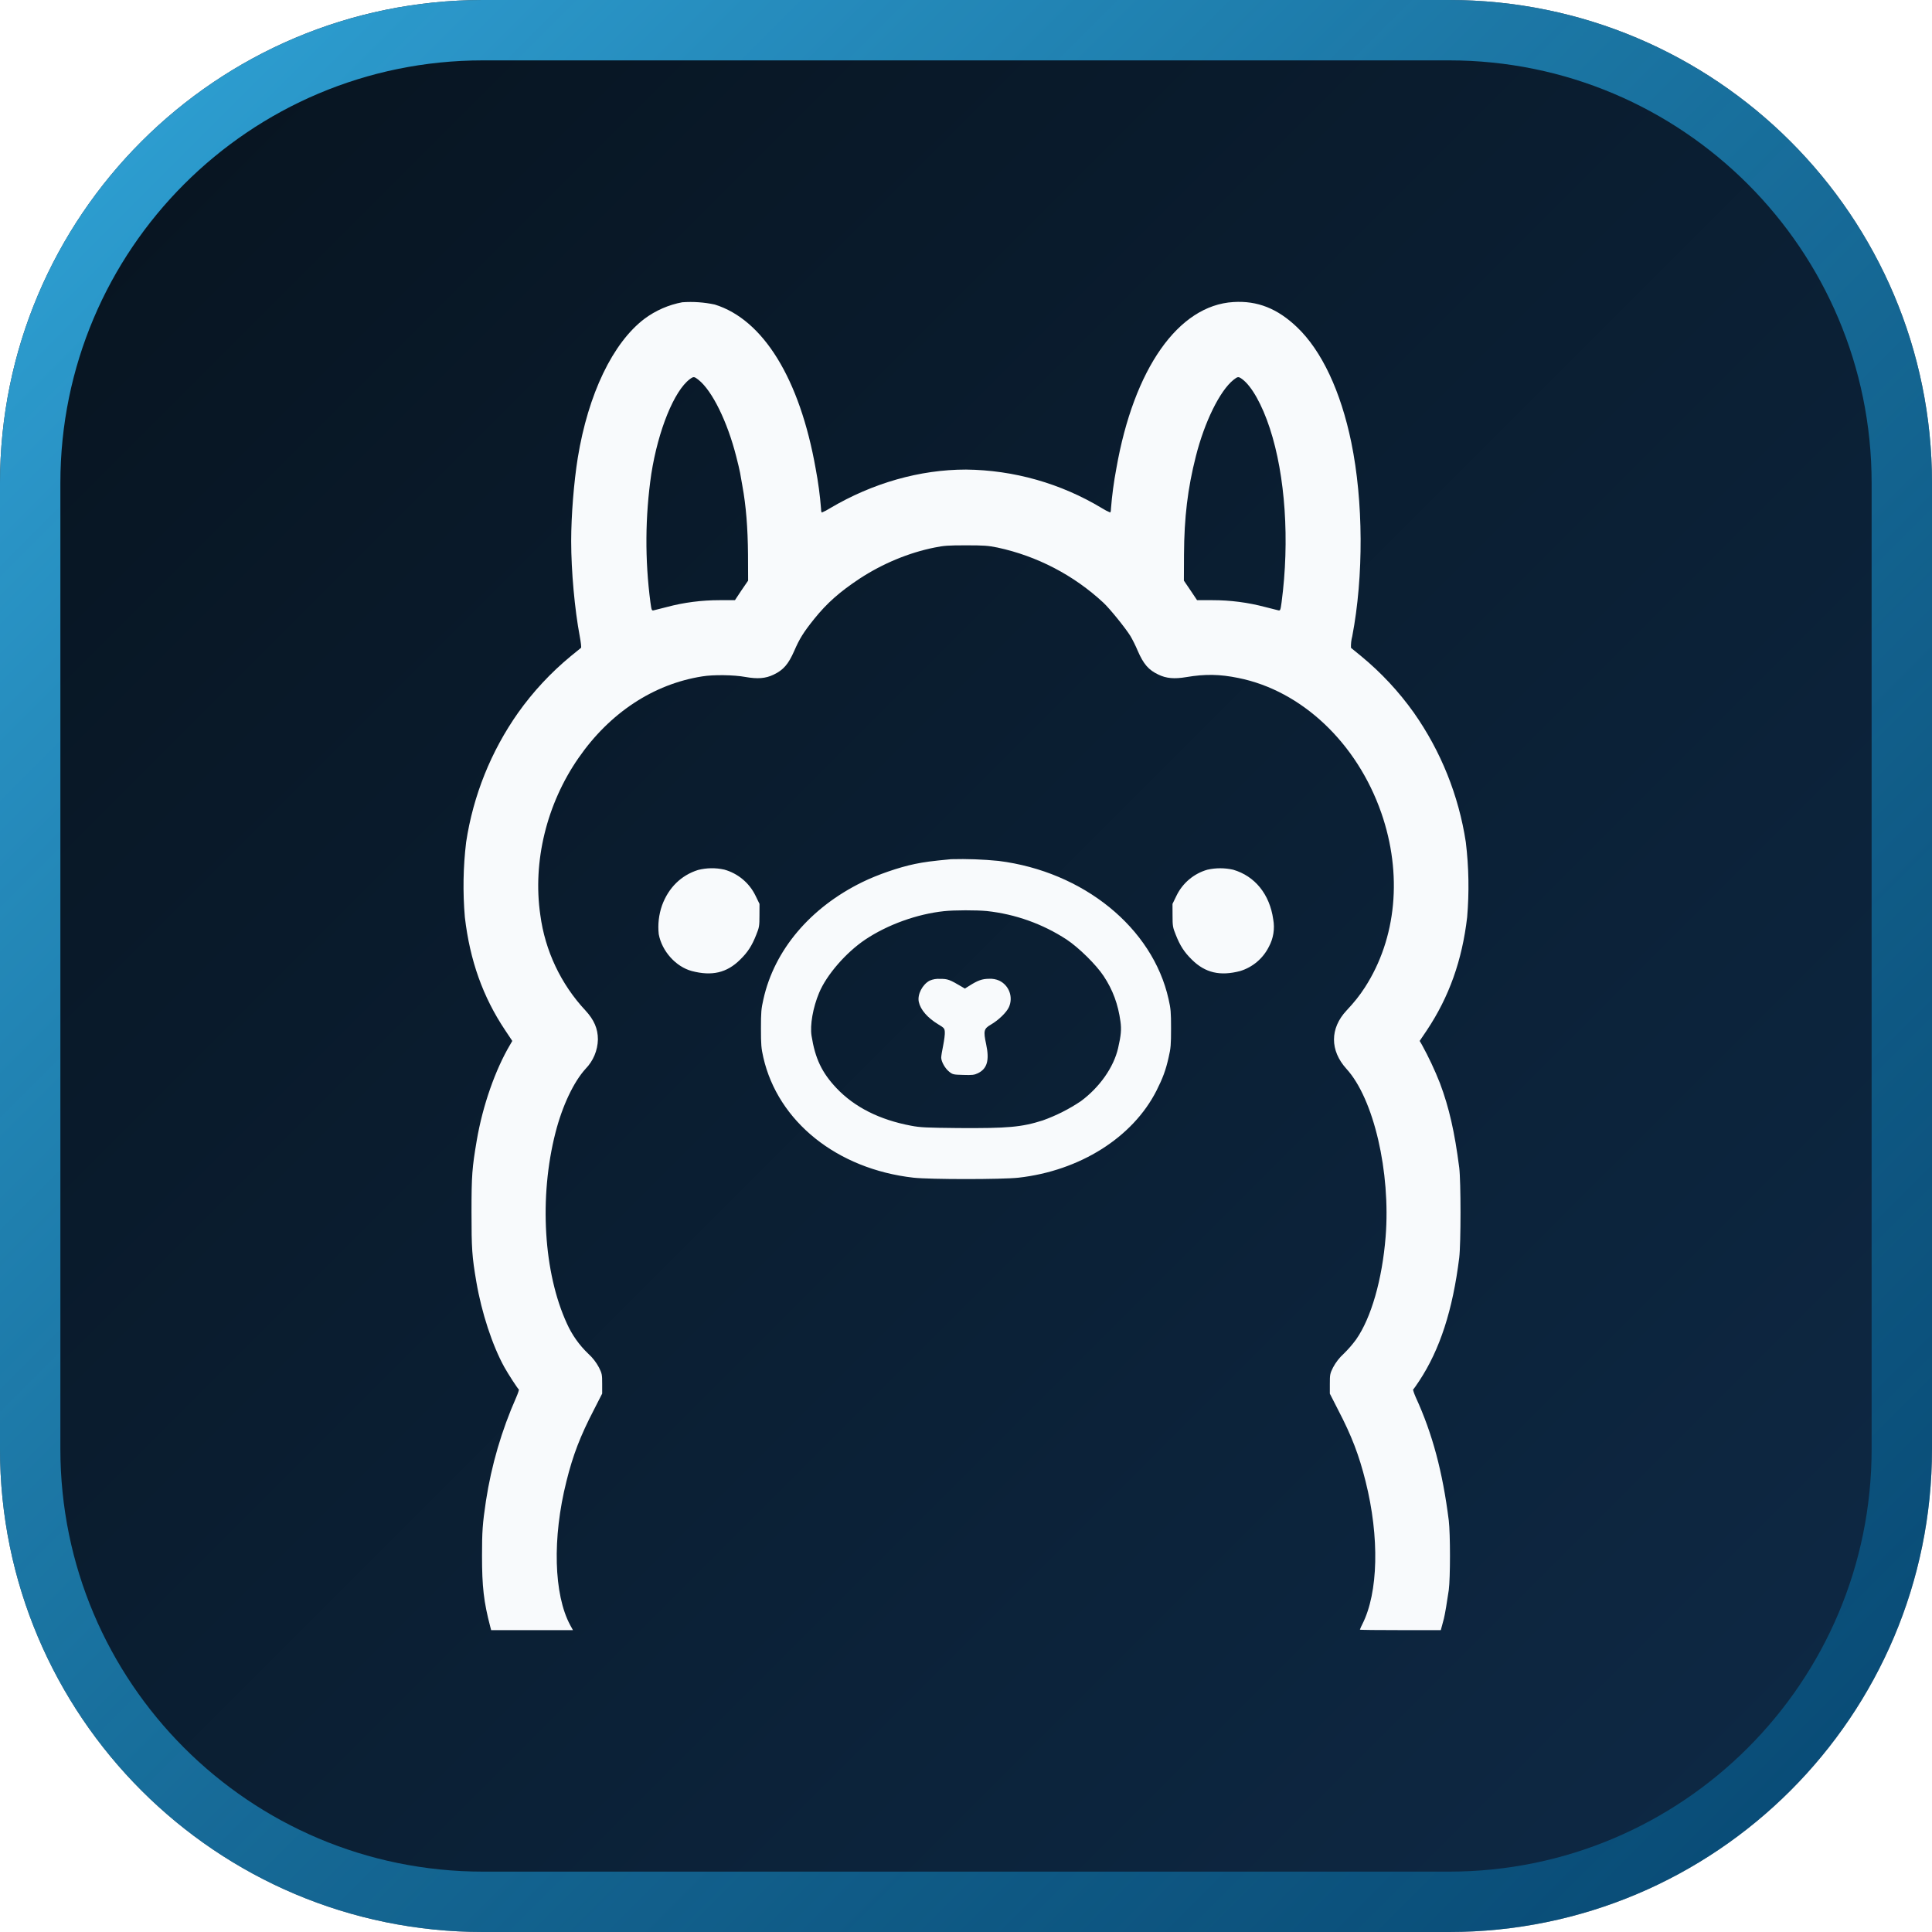
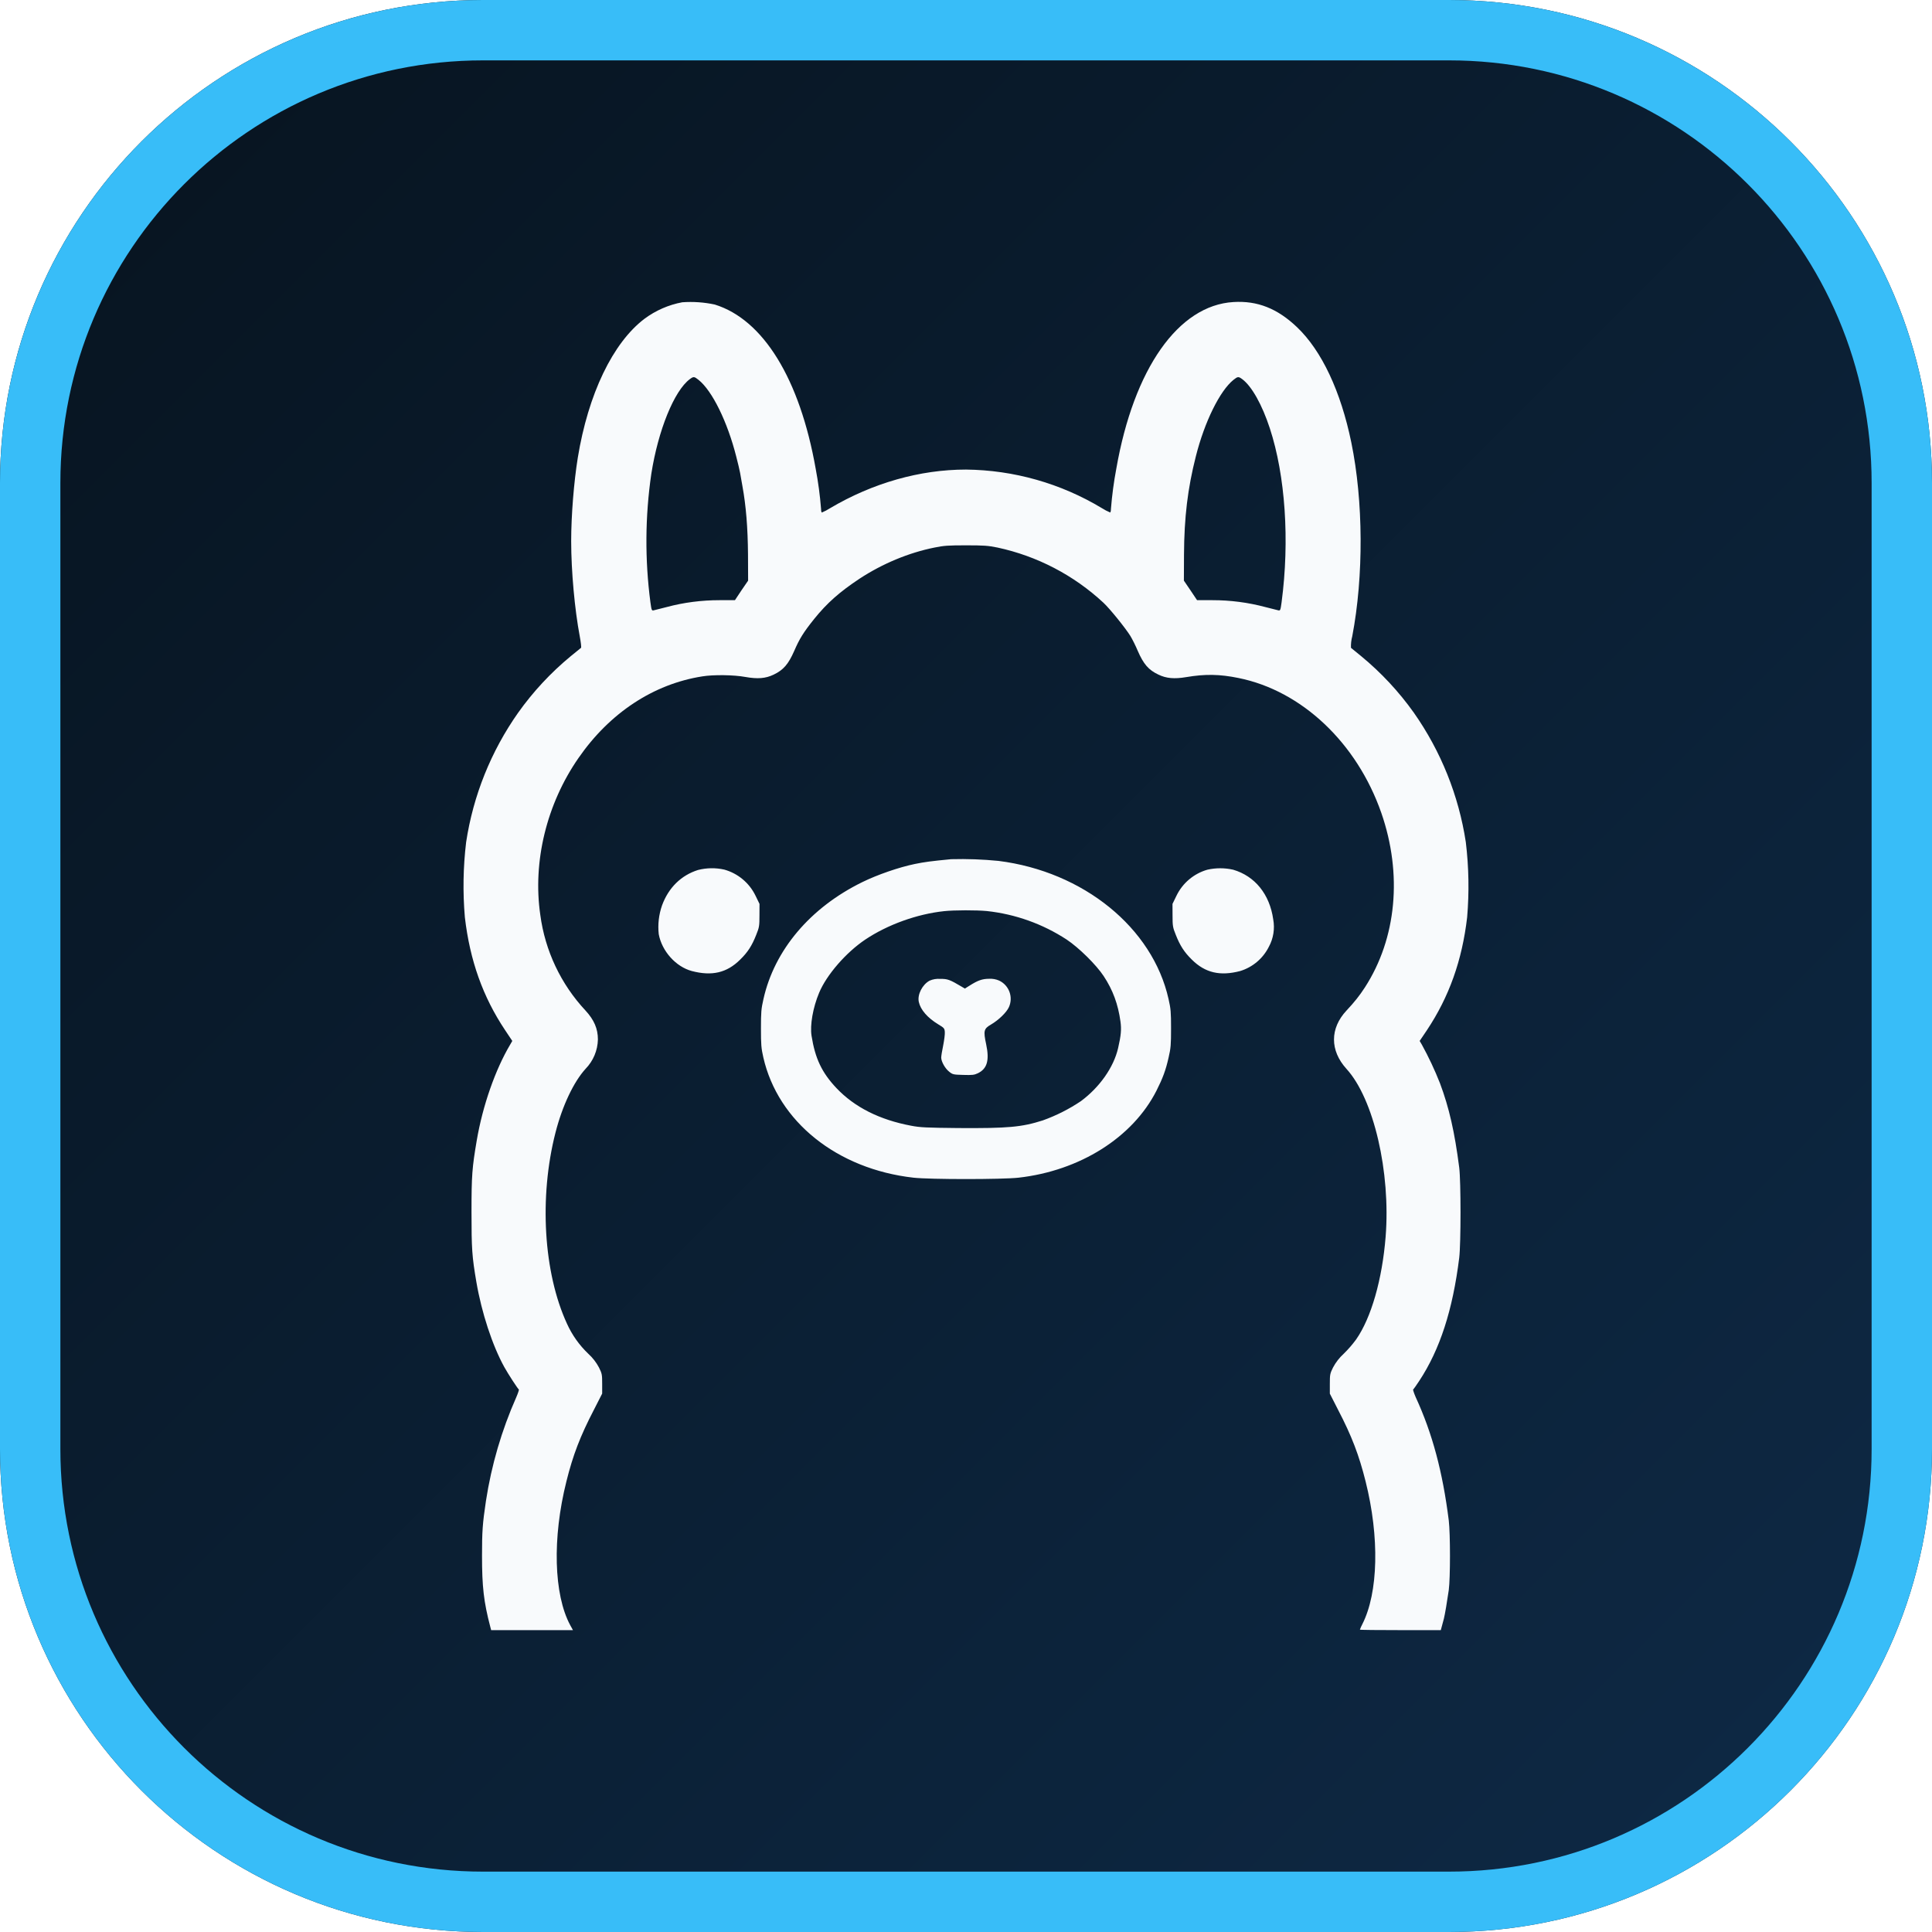
<svg xmlns="http://www.w3.org/2000/svg" viewBox="0 0 64 64">
  <defs>
    <linearGradient id="bg-ia-local" x1="0" y1="0" x2="1" y2="1">
      <stop offset="0%" stop-color="#07131e" />
      <stop offset="100%" stop-color="#0e2a47" />
    </linearGradient>
-     <linearGradient id="brd-ia-local" x1="0" y1="0" x2="1" y2="1">
-       <stop offset="0%" stop-color="#38bdf8" stop-opacity="0.85" />
-       <stop offset="100%" stop-color="#0369a1" stop-opacity="0.5" />
-     </linearGradient>
  </defs>
  <rect width="64" height="64" rx="16" fill="url(#bg-ia-local)" />
-   <rect x="1" y="1" width="62" height="62" rx="15" fill="none" stroke="url(#brd-ia-local)" stroke-width="2" />
+   <rect x="1" y="1" width="62" height="62" rx="15" fill="none" stroke="#38bdf8" stroke-width="2" />
  <g transform="translate(10 10) scale(1.83334)" fill="#f8fafc">
    <path d="M16.361 10.26a.894.894 0 0 0-.558.47l-.072.148.001.207c0 .193.004.217.059.353.076.193.152.312.291.448.24.238.51.3.872.205a.86.86 0 0 0 .517-.436.752.752 0 0 0 .08-.498c-.064-.453-.33-.782-.724-.897a1.06 1.06 0 0 0-.466 0zm-9.203.005c-.305.096-.533.32-.65.639a1.187 1.187 0 0 0-.06.52c.057.309.31.59.598.667.362.095.632.033.872-.205.14-.136.215-.255.291-.448.055-.136.059-.16.059-.353l.001-.207-.072-.148a.894.894 0 0 0-.565-.472 1.02 1.02 0 0 0-.474.007Zm4.184 2c-.131.071-.223.25-.195.383.031.143.157.288.353.407.105.063.112.072.117.136.004.038-.01.146-.029.243-.02.094-.036.194-.036.222.002.074.07.195.143.253.064.052.076.054.255.059.164.005.198.001.264-.03.169-.082.212-.234.15-.525-.052-.243-.042-.28.087-.355.137-.08.281-.219.324-.314a.365.365 0 0 0-.175-.48.394.394 0 0 0-.181-.033c-.126 0-.207.03-.355.124l-.085.053-.053-.032c-.219-.13-.259-.145-.391-.143a.396.396 0 0 0-.193.032zm.39-2.195c-.373.036-.475.05-.654.086-.291.06-.68.195-.951.328-.94.46-1.589 1.226-1.787 2.114-.04.176-.045.234-.045.53 0 .294.005.357.043.524.264 1.16 1.332 2.017 2.714 2.173.3.033 1.596.033 1.896 0 1.11-.125 2.064-.727 2.493-1.571.114-.226.169-.372.22-.602.039-.167.044-.23.044-.523 0-.297-.005-.355-.045-.531-.288-1.29-1.539-2.304-3.072-2.497a6.873 6.873 0 0 0-.855-.031zm.645.937a3.283 3.283 0 0 1 1.44.514c.223.148.537.458.671.662.166.251.26.508.303.82.02.143.01.251-.043.482-.08.345-.332.705-.672.957a3.115 3.115 0 0 1-.689.348c-.382.122-.632.144-1.525.138-.582-.006-.686-.01-.853-.042-.57-.107-1.022-.334-1.35-.68-.264-.28-.385-.535-.45-.946-.03-.192.025-.509.137-.776.136-.326.488-.73.836-.963.403-.269.934-.46 1.422-.512.187-.02.586-.02.773-.002zm-5.503-11a1.653 1.653 0 0 0-.683.298C5.617.74 5.173 1.666 4.985 2.819c-.07.436-.119 1.04-.119 1.503 0 .544.064 1.24.155 1.721.02.107.031.202.023.208a8.12 8.12 0 0 1-.187.152 5.324 5.324 0 0 0-.949 1.02 5.49 5.49 0 0 0-.94 2.339 6.625 6.625 0 0 0-.023 1.357c.091.78.325 1.438.727 2.04l.13.195-.037.064c-.269.452-.498 1.105-.605 1.732-.084.496-.095.629-.095 1.294 0 .67.009.803.088 1.266.095.555.288 1.143.503 1.534.071.128.243.393.264.407.007.003-.014.067-.046.141a7.405 7.405 0 0 0-.548 1.873c-.062.417-.071.552-.071.991 0 .56.031.832.148 1.279L3.42 24h1.478l-.05-.091c-.297-.552-.325-1.575-.068-2.597.117-.472.25-.819.498-1.296l.148-.29v-.177c0-.165-.003-.184-.057-.293a.915.915 0 0 0-.194-.25 1.74 1.74 0 0 1-.385-.543c-.424-.92-.506-2.286-.208-3.451.124-.486.329-.918.544-1.154a.787.787 0 0 0 .223-.531c0-.195-.07-.355-.224-.522a3.136 3.136 0 0 1-.817-1.729c-.14-.96.114-2.005.69-2.834.563-.814 1.353-1.336 2.237-1.475.199-.033.57-.028.776.01.226.04.367.028.512-.041.179-.085.268-.19.374-.431.093-.215.165-.333.36-.576.234-.29.46-.489.822-.729.413-.27.884-.467 1.352-.561.17-.035.25-.04.569-.04.319 0 .398.005.569.04a4.07 4.07 0 0 1 1.914.997c.117.109.398.457.488.602.034.057.095.177.132.267.105.241.195.346.374.43.14.068.286.082.503.045.343-.058.607-.053.943.016 1.144.23 2.14 1.173 2.581 2.437.385 1.108.276 2.267-.296 3.153-.097.15-.193.27-.333.419-.301.322-.301.722-.001 1.053.493.539.801 1.866.708 3.036-.062.772-.26 1.463-.533 1.854a2.096 2.096 0 0 1-.224.258.916.916 0 0 0-.194.25c-.054.109-.057.128-.057.293v.178l.148.29c.248.476.38.823.498 1.295.253 1.008.231 2.01-.059 2.581a.845.845 0 0 0-.044.098c0 .006.329.009.732.009h.73l.02-.074.036-.134c.019-.076.057-.3.088-.516.029-.217.029-1.016 0-1.258-.11-.875-.295-1.57-.597-2.226-.032-.074-.053-.138-.046-.141.008-.005.057-.074.108-.152.376-.569.607-1.284.724-2.228.031-.26.031-1.378 0-1.628-.083-.645-.182-1.082-.348-1.525a6.083 6.083 0 0 0-.329-.7l-.038-.064.131-.194c.402-.604.636-1.262.727-2.04a6.625 6.625 0 0 0-.024-1.358 5.512 5.512 0 0 0-.939-2.339 5.325 5.325 0 0 0-.95-1.02 8.097 8.097 0 0 1-.186-.152.692.692 0 0 1 .023-.208c.208-1.087.201-2.443-.017-3.503-.19-.924-.535-1.658-.98-2.082-.354-.338-.716-.482-1.15-.455-.996.059-1.8 1.205-2.116 3.01a6.805 6.805 0 0 0-.097.726c0 .036-.007.066-.015.066a.96.96 0 0 1-.149-.078A4.857 4.857 0 0 0 12 3.03c-.832 0-1.687.243-2.456.698a.958.958 0 0 1-.148.078c-.008 0-.015-.03-.015-.066a6.71 6.71 0 0 0-.097-.725C8.997 1.392 8.337.319 7.46.048a2.096 2.096 0 0 0-.585-.041Zm.293 1.402c.248.197.523.759.682 1.388.03.113.06.244.069.292.007.047.026.152.041.233.067.365.098.76.102 1.24l.002.475-.12.175-.118.178h-.278c-.324 0-.646.041-.954.124l-.238.06c-.033.007-.038-.003-.057-.144a8.438 8.438 0 0 1 .016-2.323c.124-.788.413-1.501.696-1.711.067-.05.079-.049.157.013zm9.825-.012c.17.126.358.46.498.888.28.854.36 2.028.212 3.145-.019.14-.024.151-.057.144l-.238-.06a3.693 3.693 0 0 0-.954-.124h-.278l-.119-.178-.119-.175.002-.474c.004-.669.066-1.19.214-1.772.157-.623.434-1.185.68-1.382.078-.062.09-.063.159-.012z" />
  </g>
</svg>
